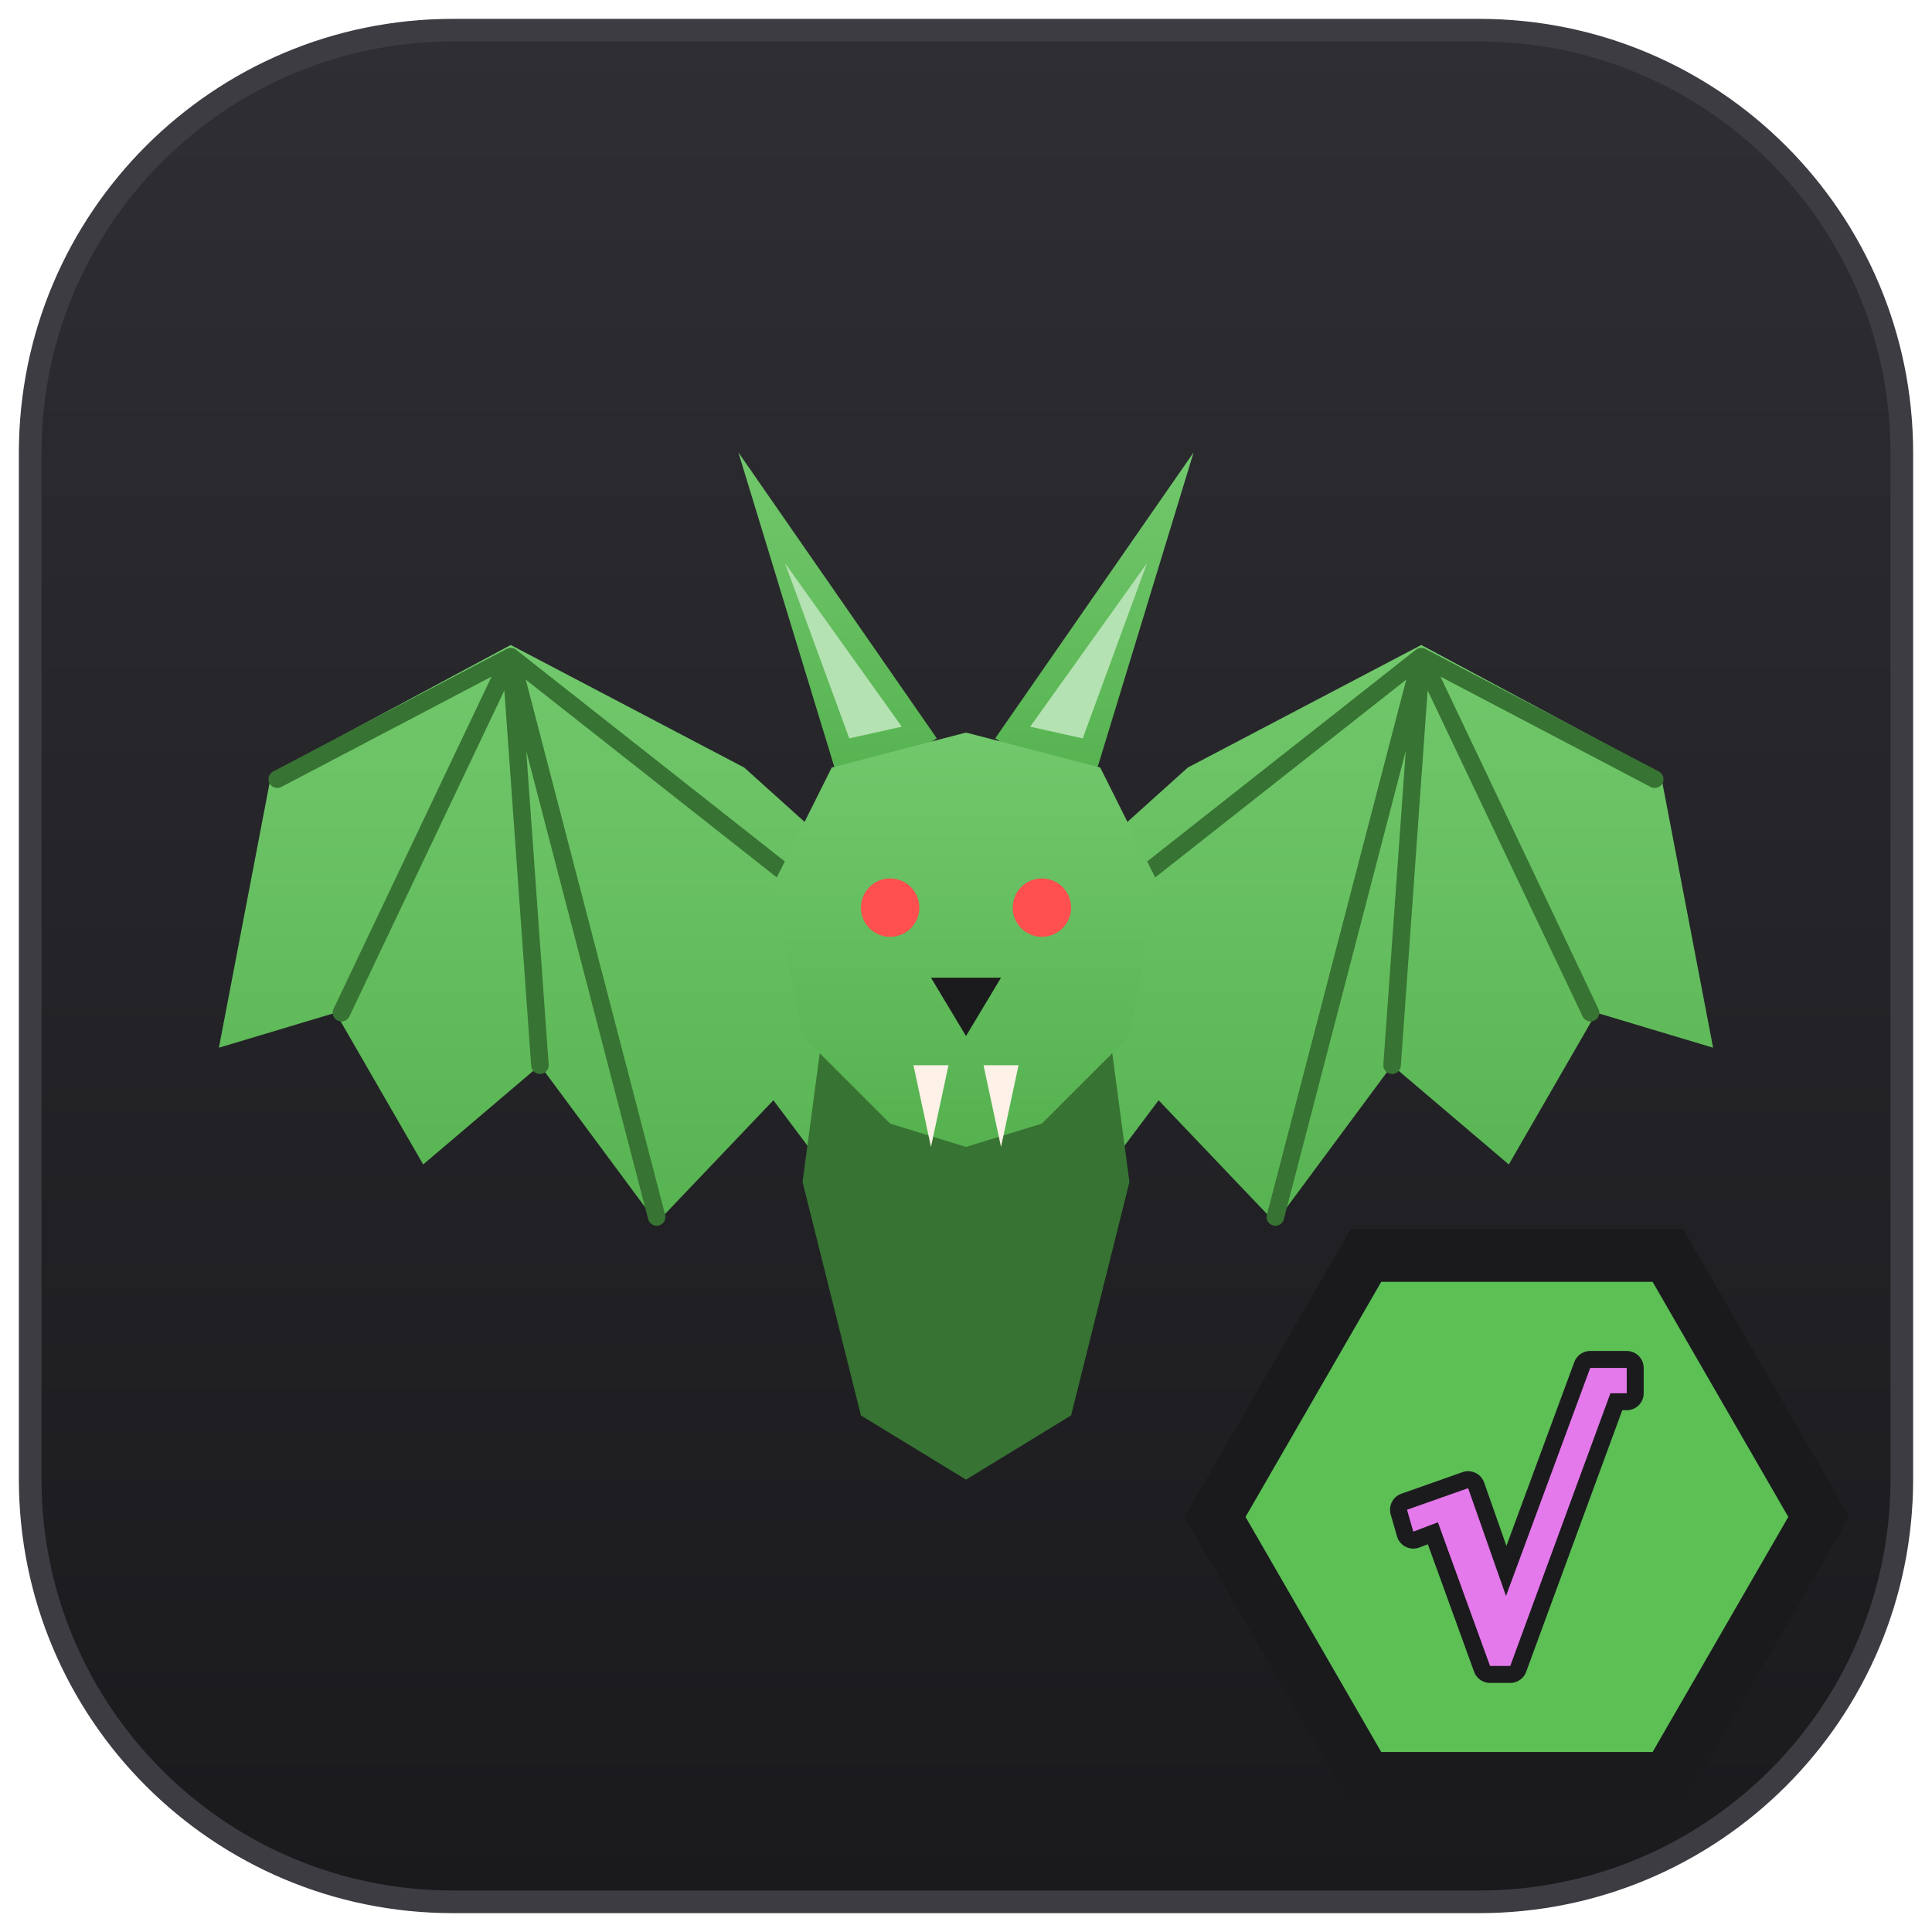
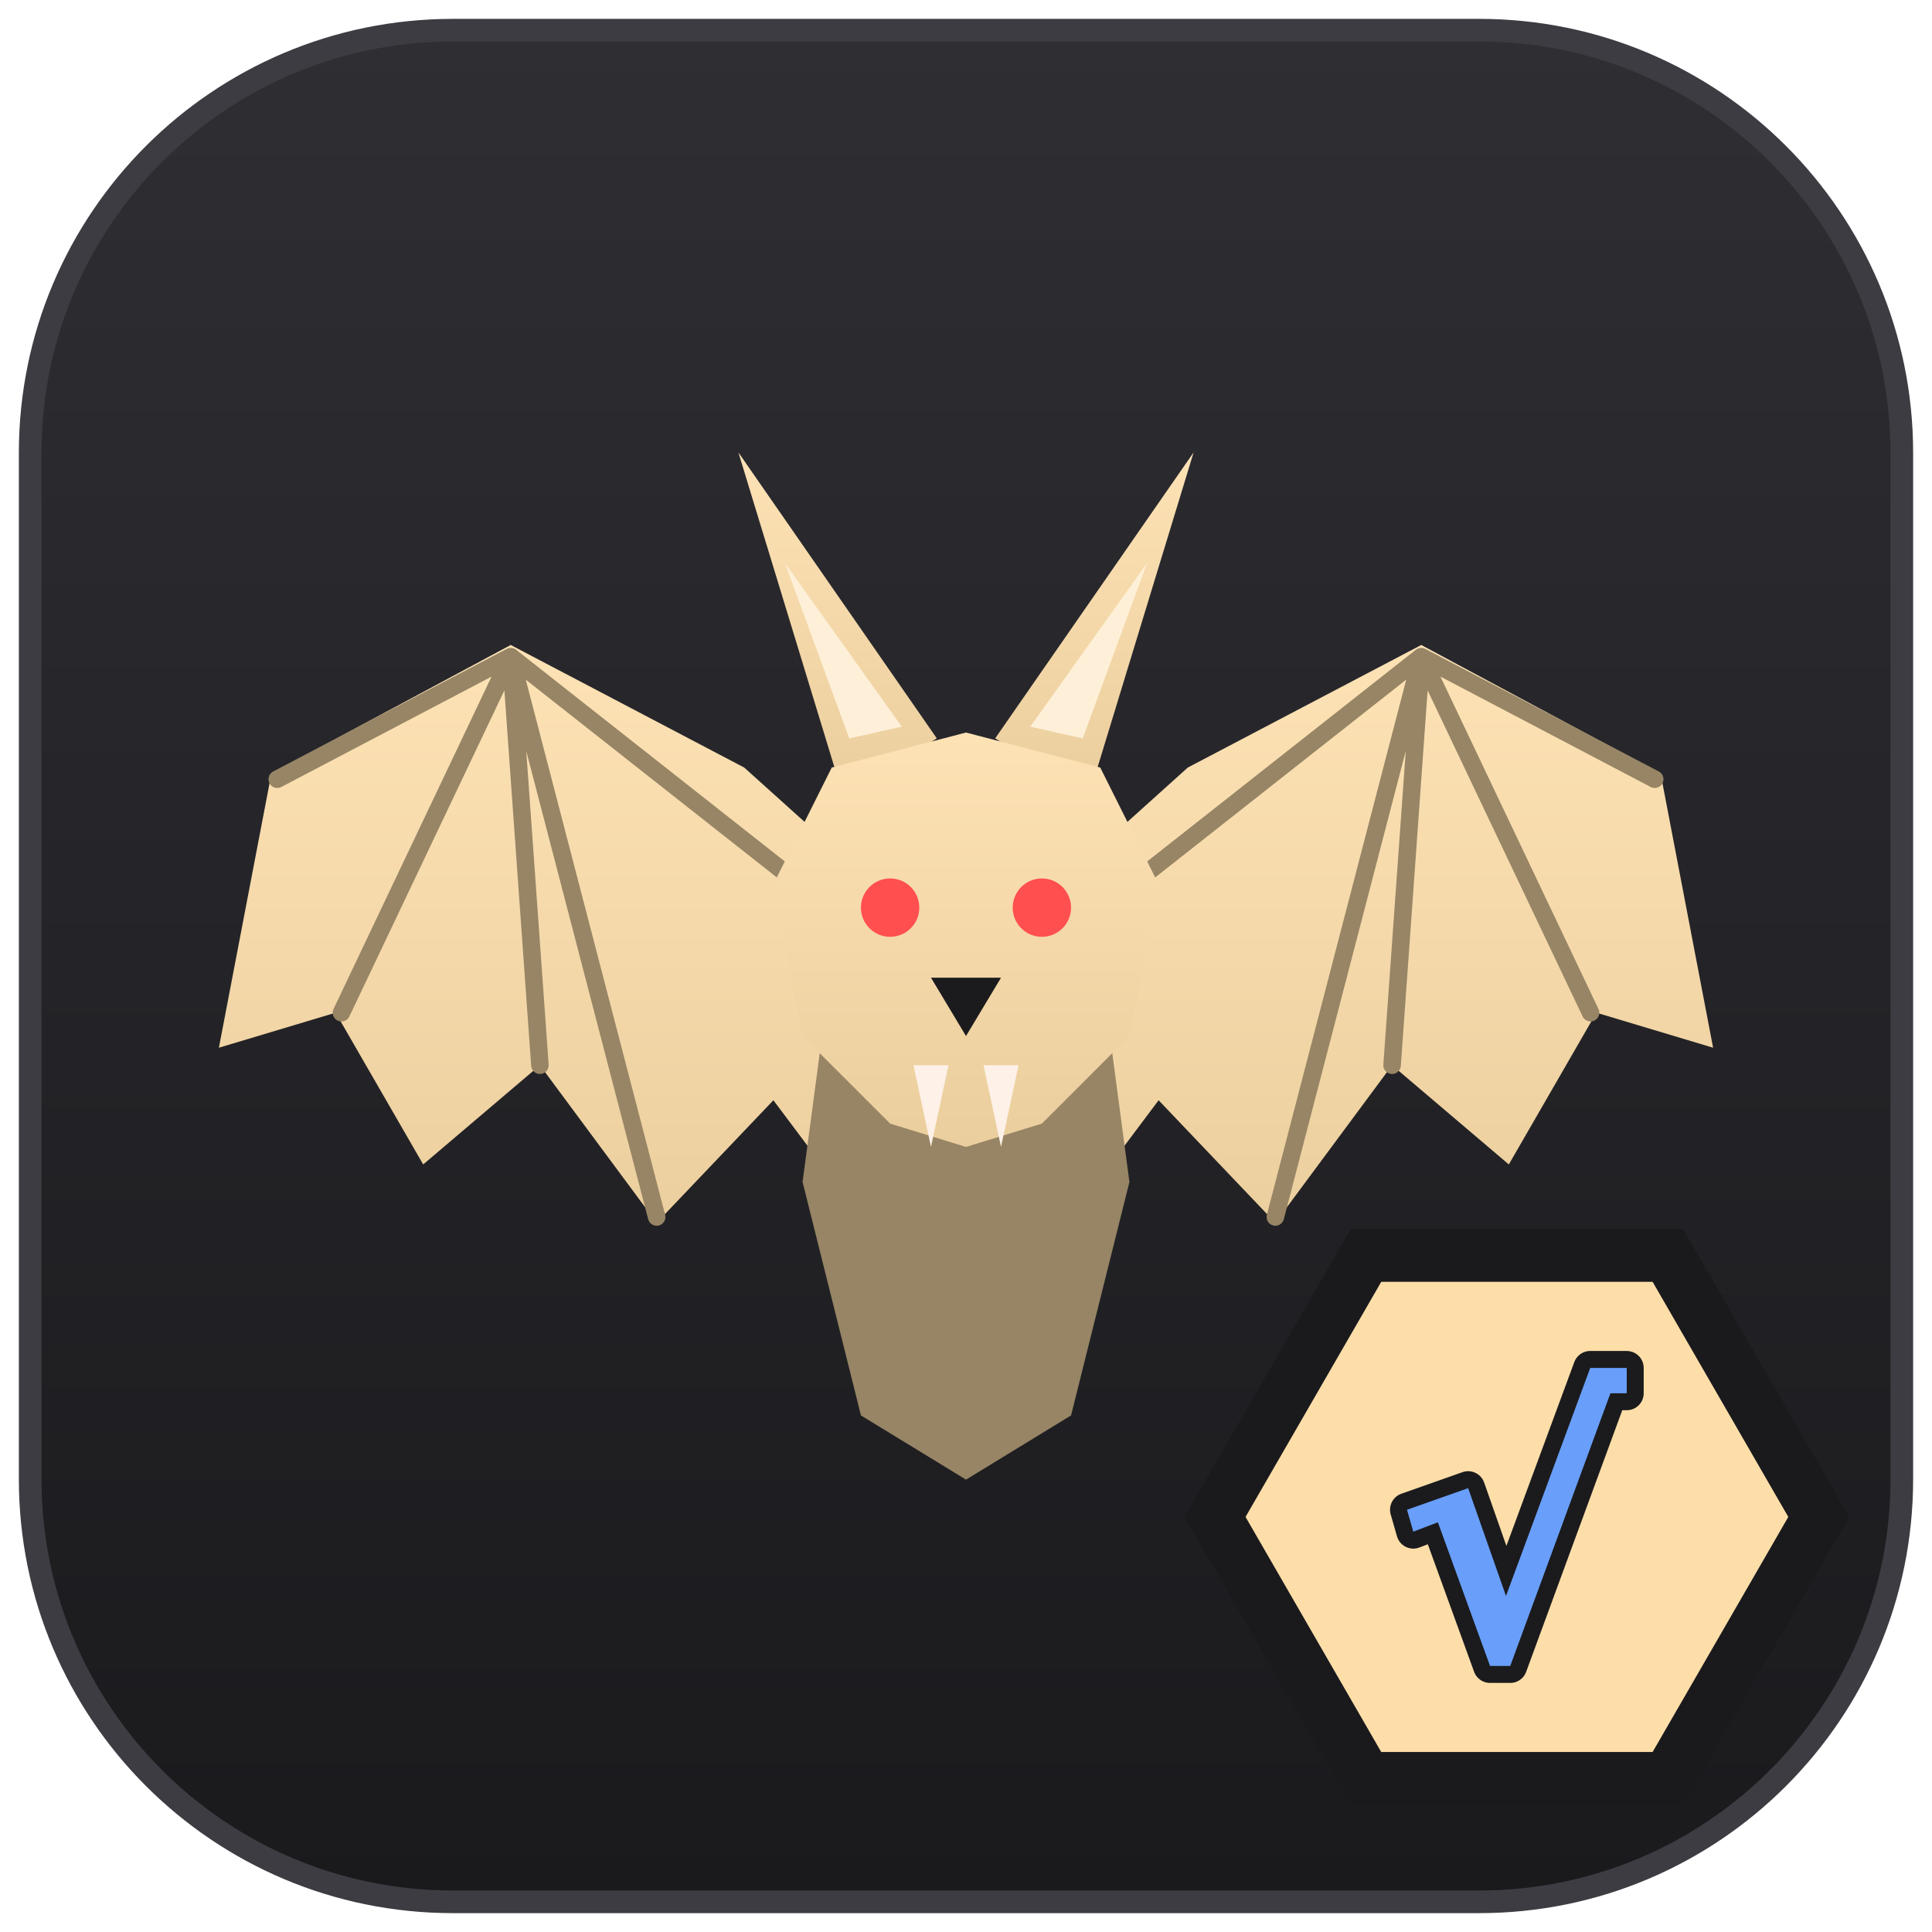
<svg xmlns="http://www.w3.org/2000/svg" viewBox="0 0 512 512" width="512" height="512">
  <defs>
    <linearGradient id="victor-g" x1="0" y1="0" x2="0" y2="1">
      <stop offset="0" stop-color="#2e2e33" />
      <stop offset="1" stop-color="#1a1a1d" />
    </linearGradient>
    <linearGradient id="victor-m" x1="0" y1="0" x2="0" y2="1">
-       <stop offset="0" stop-color="#72c86c" />
-       <stop offset="1" stop-color="#55b24f" />
+       <stop offset="0" stop-color="#fde2b5" />
+       <stop offset="1" stop-color="#ebce9d" />
    </linearGradient>
    <clipPath id="victor-tile">
      <rect x="8" y="8" width="496" height="496" rx="112" />
    </clipPath>
  </defs>
  <rect x="8" y="8" width="496" height="496" rx="112" fill="url(#victor-g)" />
  <g clip-path="url(#victor-tile)">
    <g transform="translate(256.0,256.0) scale(0.7734) translate(-256.0,-228.0)">
      <path d="M240,214 L180,160 L100,118 L18,162 L0,256 L40,244 L70,296 L110,262 L150,316 L190,274 L232,330 Z" fill="url(#victor-m)" />
      <path d="M272,214 L332,160 L412,118 L494,162 L512,256 L472,244 L442,296 L402,262 L362,316 L322,274 L280,330 Z" fill="url(#victor-m)" />
-       <path d="M232,226 L100,122 L20,164 M100,122 L42,244 M100,122 L110,262 M100,122 L150,314" fill="none" stroke="#377333" stroke-width="6" stroke-linecap="round" stroke-linejoin="round" />
-       <path d="M280,226 L412,122 L492,164 M412,122 L470,244 M412,122 L402,262 M412,122 L362,314" fill="none" stroke="#377333" stroke-width="6" stroke-linecap="round" stroke-linejoin="round" />
-       <path d="M256,192 L300,212 L312,302 L292,382 L256,404 L220,382 L200,302 L212,212 Z" fill="#377333" />
+       <path d="M232,226 L100,122 L20,164 M100,122 L42,244 M100,122 L110,262 M100,122 L150,314" fill="none" stroke="#978565" stroke-width="6" stroke-linecap="round" stroke-linejoin="round" />
+       <path d="M280,226 L412,122 L492,164 M412,122 L470,244 M412,122 L402,262 M412,122 L362,314" fill="none" stroke="#978565" stroke-width="6" stroke-linecap="round" stroke-linejoin="round" />
+       <path d="M256,192 L300,212 L312,302 L292,382 L256,404 L220,382 L200,302 L212,212 Z" fill="#978565" />
      <path d="M214,170 L178,52 L246,150 Z" fill="url(#victor-m)" />
      <path d="M298,170 L334,52 L266,150 Z" fill="url(#victor-m)" />
-       <path d="M216,150 L194,90 L234,146 Z" fill="#b5e2b2" />
-       <path d="M296,150 L318,90 L278,146 Z" fill="#b5e2b2" />
+       <path d="M216,150 L194,90 L234,146 Z" fill="#fef0d8" />
+       <path d="M296,150 L318,90 L278,146 Z" fill="#fef0d8" />
      <path d="M256,148 L302,160 L322,200 L312,252 L282,282 L256,290 L230,282 L200,252 L190,200 L210,160 Z" fill="url(#victor-m)" />
      <circle cx="230" cy="208" r="10" fill="#ff4f4f" />
      <circle cx="282" cy="208" r="10" fill="#ff4f4f" />
      <path d="M244,232 L268,232 L256,252 Z" fill="#1b1b1d" />
      <path d="M238,262 L250,262 L244,290 Z" fill="#fdf1e8" />
      <path d="M274,262 L262,262 L268,290 Z" fill="#fdf1e8" />
    </g>
-     <path d="M482.0,402.0 L442.0,471.3 L362.0,471.3 L322.0,402.0 L362.0,332.7 L442.0,332.7 Z" fill="#5cc055" stroke="#1a1a1d" stroke-width="14" stroke-linejoin="miter" />
-     <path d="M1155 1714H1370V1565H1274L684 -41H565L258 805L113 750L76 879L436 1006L659 371Z" transform="translate(369.45,439.65) scale(0.045,-0.045)" fill="#e479eb" stroke="#1b1b1d" stroke-width="199.9" stroke-linejoin="round" paint-order="stroke" />
+     <path d="M482.0,402.0 L442.0,471.3 L362.0,471.3 L322.0,402.0 L362.0,332.7 L442.0,332.7 Z" fill="#fddea9" stroke="#1a1a1d" stroke-width="14" stroke-linejoin="miter" />
+     <path d="M1155 1714H1370V1565H1274L684 -41H565L258 805L113 750L76 879L436 1006L659 371Z" transform="translate(369.45,439.65) scale(0.045,-0.045)" fill="#699ffb" stroke="#1b1b1d" stroke-width="199.9" stroke-linejoin="round" paint-order="stroke" />
  </g>
  <rect x="8" y="8" width="496" height="496" rx="112" fill="none" stroke="#3c3c42" stroke-width="6" />
</svg>
